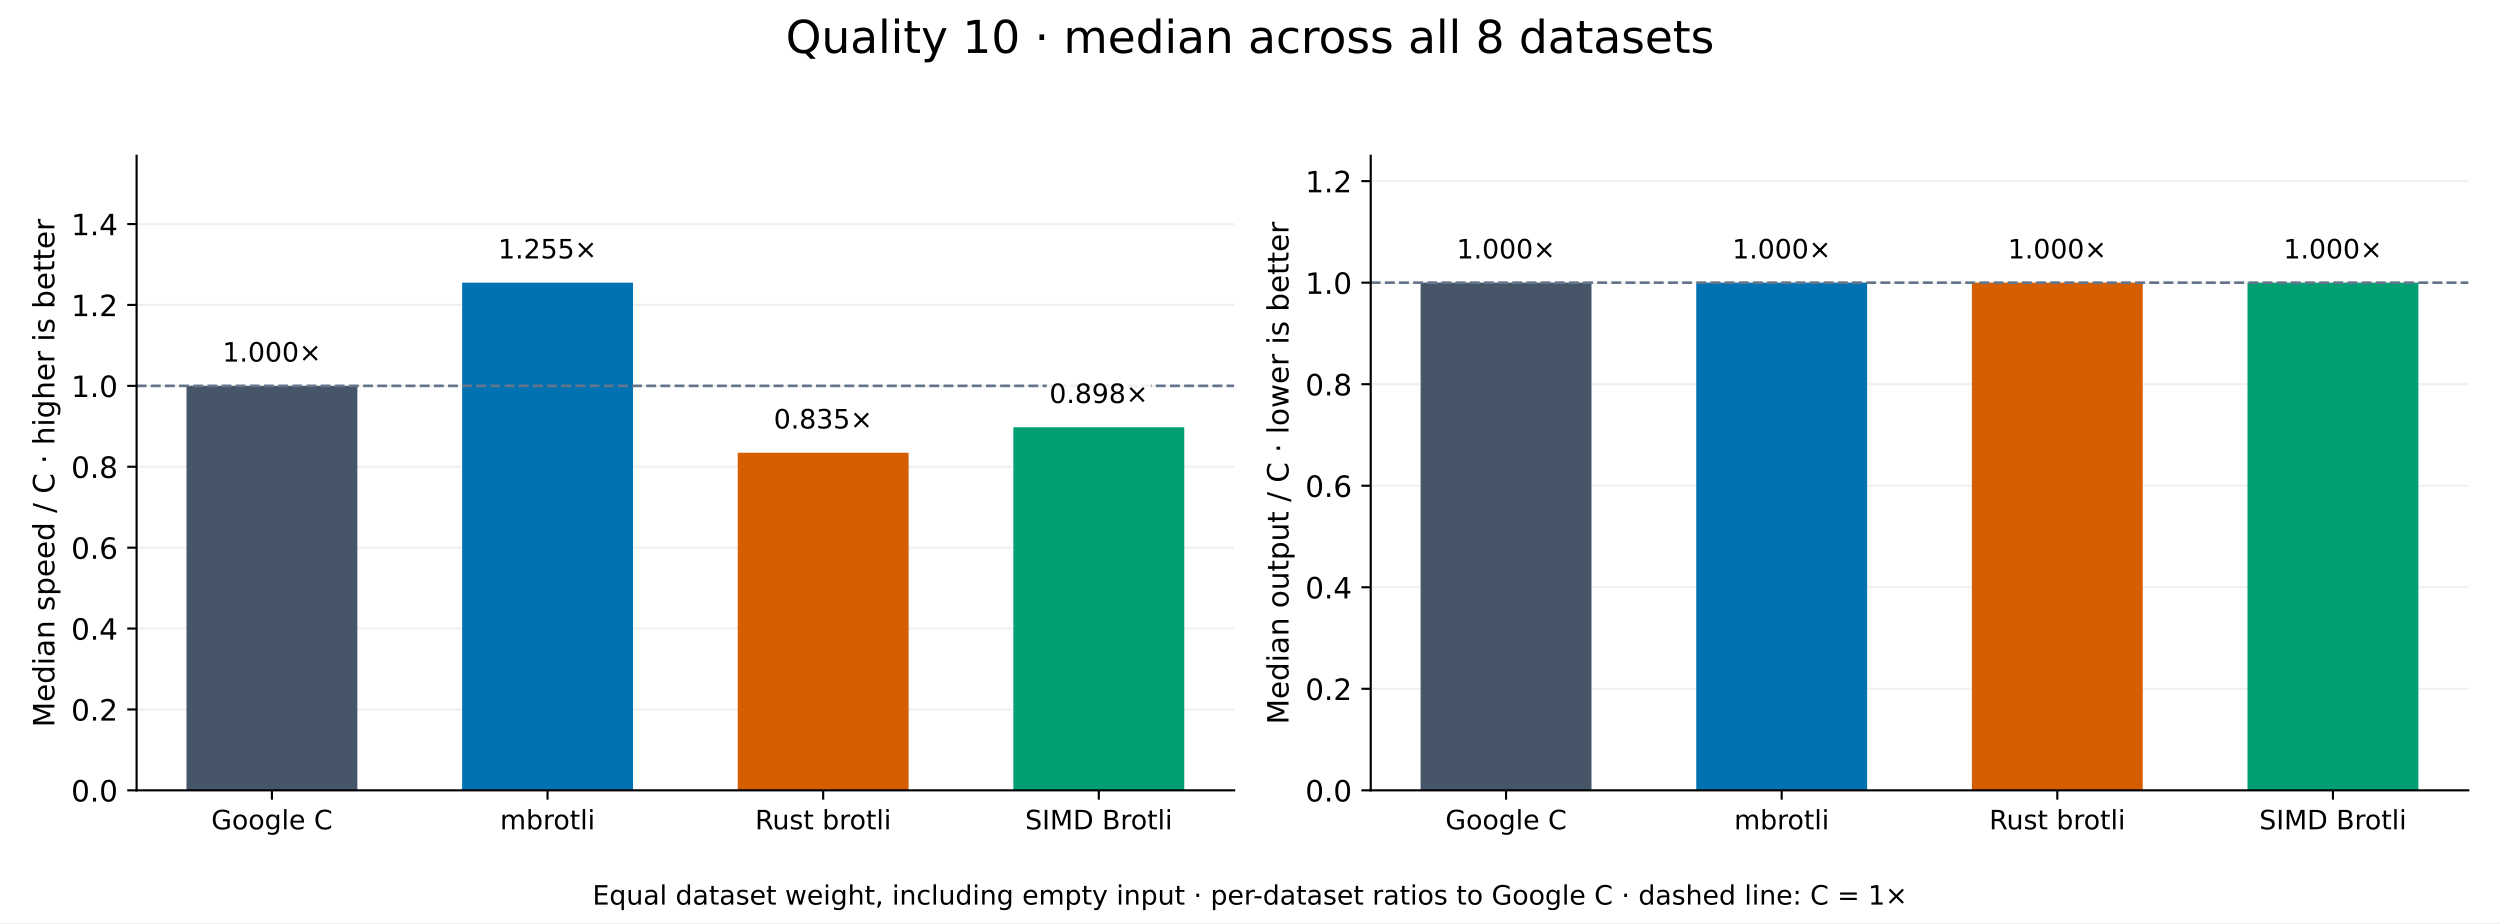
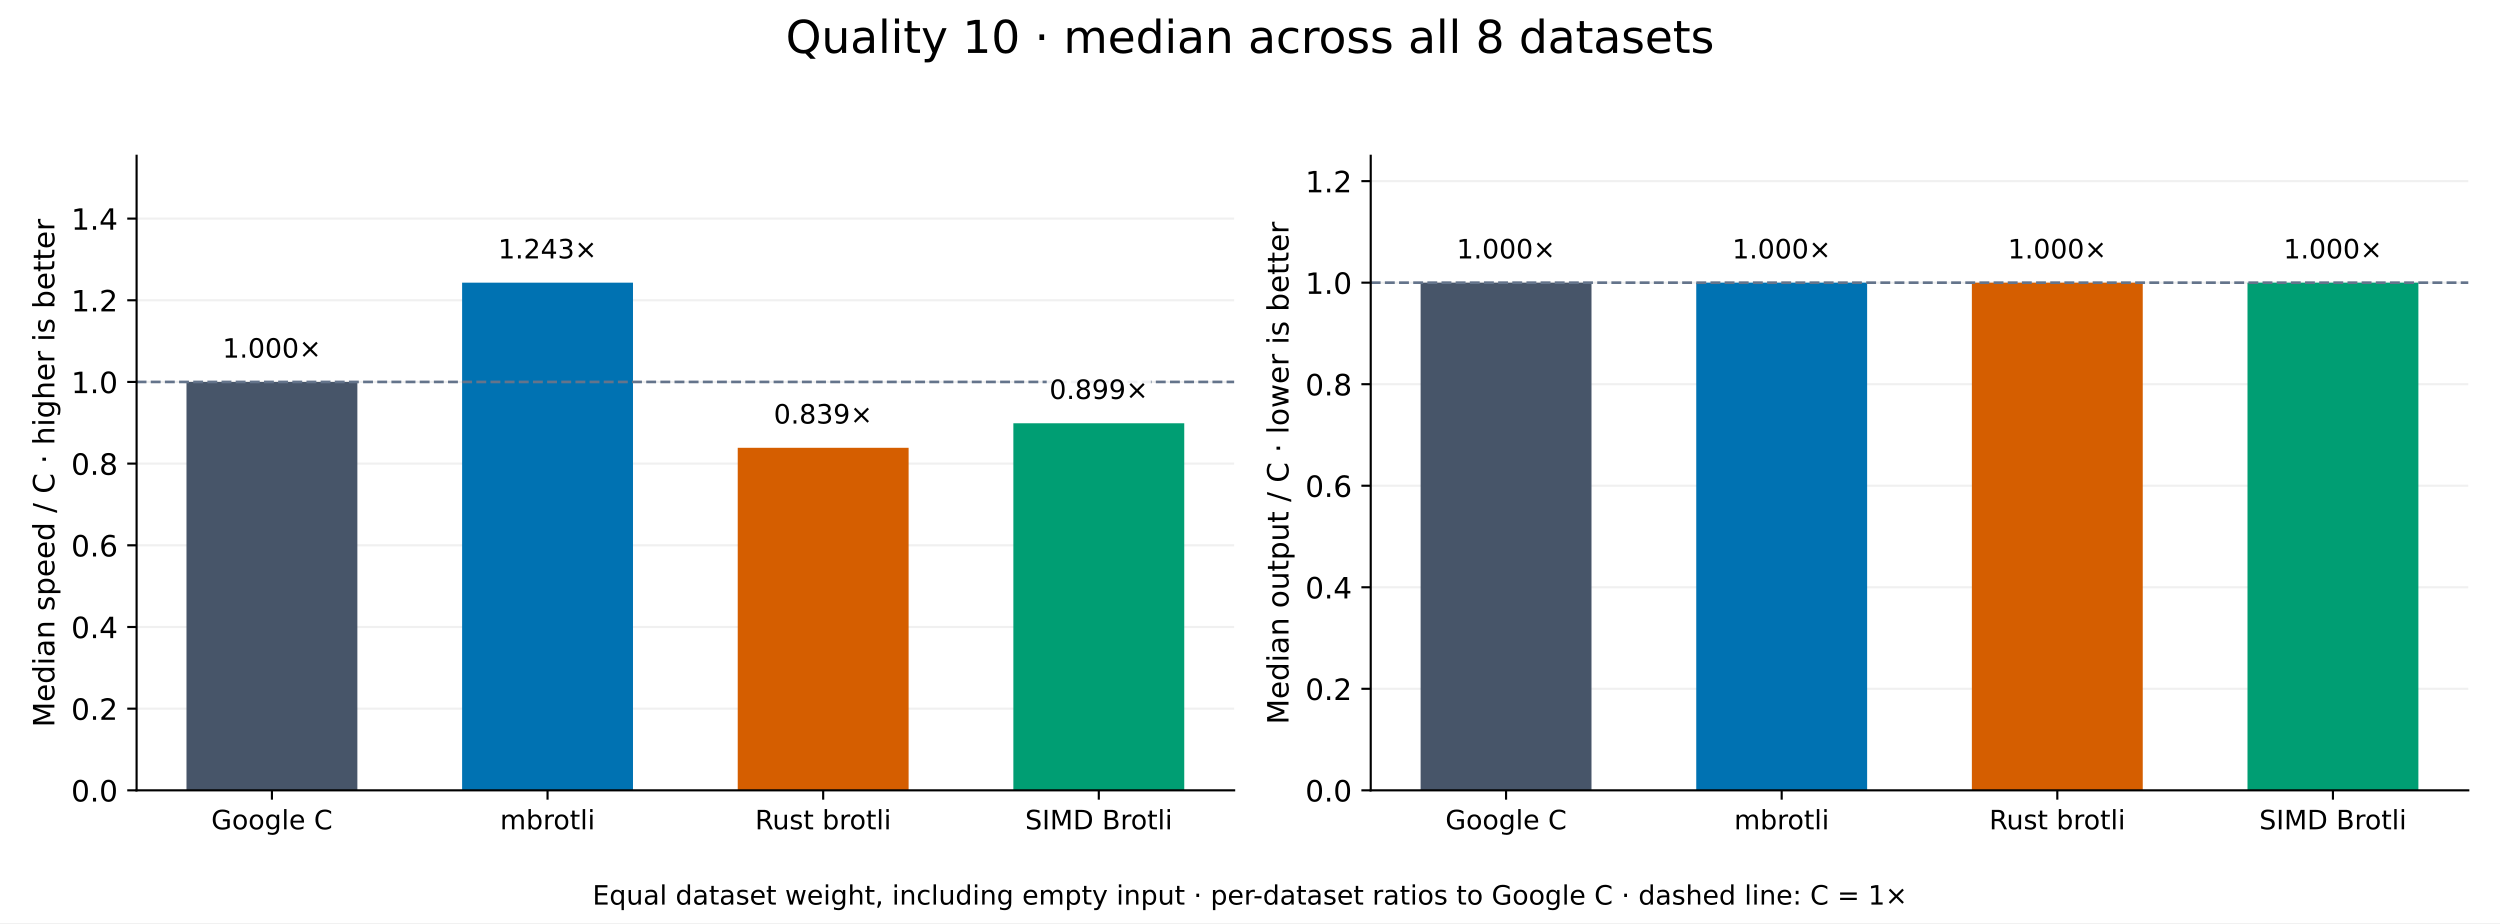
<svg xmlns="http://www.w3.org/2000/svg" xmlns:xlink="http://www.w3.org/1999/xlink" width="936pt" height="345.6pt" viewBox="0 0 936 345.6" version="1.1">
  <defs>
    <style type="text/css">*{stroke-linejoin: round; stroke-linecap: butt}</style>
  </defs>
  <g id="figure_1">
    <g id="patch_1">
      <path d="M 0 345.6 L 936 345.6 L 936 0 L 0 0 z " style="fill: #ffffff" />
    </g>
    <g id="axes_1">
      <g id="patch_2">
        <path d="M 51.14 295.904 L 462.06 295.904 L 462.06 58.32 L 51.14 58.32 z " style="fill: #ffffff" />
      </g>
      <g id="matplotlib.axis_1">
        <g id="xtick_1">
          <g id="line2d_1">
            <defs>
              <path id="m98f23d96c9" d="M 0 0 L 0 3.5 " style="stroke: #000000; stroke-width: 0.8" />
            </defs>
            <g>
              <use xlink:href="#m98f23d96c9" x="101.808" y="295.904" style="stroke: #000000; stroke-width: 0.8" />
            </g>
          </g>
          <g id="text_1">
            <text style="font-size: 10px; font-family: 'DejaVu Sans', 'Bitstream Vera Sans', 'Computer Modern Sans Serif', 'Lucida Grande', 'Verdana', 'Geneva', 'Lucid', 'Arial', 'Helvetica', 'Avant Garde', sans-serif; text-anchor: middle" x="101.808" y="310.502" transform="rotate(-0 101.8084 310.5024)">Google C</text>
          </g>
        </g>
        <g id="xtick_2">
          <g id="line2d_2">
            <g>
              <use xlink:href="#m98f23d96c9" x="205.003" y="295.904" style="stroke: #000000; stroke-width: 0.8" />
            </g>
          </g>
          <g id="text_2">
            <text style="font-size: 10px; font-family: 'DejaVu Sans', 'Bitstream Vera Sans', 'Computer Modern Sans Serif', 'Lucida Grande', 'Verdana', 'Geneva', 'Lucid', 'Arial', 'Helvetica', 'Avant Garde', sans-serif; text-anchor: middle" x="205.003" y="310.502" transform="rotate(-0 205.0028 310.5024)">mbrotli</text>
          </g>
        </g>
        <g id="xtick_3">
          <g id="line2d_3">
            <g>
              <use xlink:href="#m98f23d96c9" x="308.197" y="295.904" style="stroke: #000000; stroke-width: 0.8" />
            </g>
          </g>
          <g id="text_3">
            <text style="font-size: 10px; font-family: 'DejaVu Sans', 'Bitstream Vera Sans', 'Computer Modern Sans Serif', 'Lucida Grande', 'Verdana', 'Geneva', 'Lucid', 'Arial', 'Helvetica', 'Avant Garde', sans-serif; text-anchor: middle" x="308.197" y="310.502" transform="rotate(-0 308.1972 310.5024)">Rust brotli</text>
          </g>
        </g>
        <g id="xtick_4">
          <g id="line2d_4">
            <g>
              <use xlink:href="#m98f23d96c9" x="411.392" y="295.904" style="stroke: #000000; stroke-width: 0.8" />
            </g>
          </g>
          <g id="text_4">
            <text style="font-size: 10px; font-family: 'DejaVu Sans', 'Bitstream Vera Sans', 'Computer Modern Sans Serif', 'Lucida Grande', 'Verdana', 'Geneva', 'Lucid', 'Arial', 'Helvetica', 'Avant Garde', sans-serif; text-anchor: middle" x="411.392" y="310.502" transform="rotate(-0 411.3916 310.5024)">SIMD Brotli</text>
          </g>
        </g>
      </g>
      <g id="matplotlib.axis_2">
        <g id="ytick_1">
          <g id="line2d_5">
            <path d="M 51.14 295.904 L 462.06 295.904 " clip-path="url(#p4ff7a56950)" style="fill: none; stroke: #b0b0b0; stroke-opacity: 0.18; stroke-width: 0.8; stroke-linecap: square" />
          </g>
          <g id="line2d_6">
            <defs>
              <path id="m8744dde736" d="M 0 0 L -3.5 0 " style="stroke: #000000; stroke-width: 0.8" />
            </defs>
            <g>
              <use xlink:href="#m8744dde736" x="51.14" y="295.904" style="stroke: #000000; stroke-width: 0.8" />
            </g>
          </g>
          <g id="text_5">
            <text style="font-size: 11px; font-family: 'DejaVu Sans', 'Bitstream Vera Sans', 'Computer Modern Sans Serif', 'Lucida Grande', 'Verdana', 'Geneva', 'Lucid', 'Arial', 'Helvetica', 'Avant Garde', sans-serif; text-anchor: end" x="44.14" y="300.083" transform="rotate(-0 44.14 300.0831)">0.0</text>
          </g>
        </g>
        <g id="ytick_2">
          <g id="line2d_7">
-             <path d="M 51.14 265.615 L 462.06 265.615 " clip-path="url(#p4ff7a56950)" style="fill: none; stroke: #b0b0b0; stroke-opacity: 0.18; stroke-width: 0.8; stroke-linecap: square" />
+             <path d="M 51.14 265.323 L 462.06 265.323 " clip-path="url(#p4ff7a56950)" style="fill: none; stroke: #b0b0b0; stroke-opacity: 0.18; stroke-width: 0.8; stroke-linecap: square" />
          </g>
          <g id="line2d_8">
            <g>
-               <use xlink:href="#m8744dde736" x="51.14" y="265.615" style="stroke: #000000; stroke-width: 0.8" />
+               <use xlink:href="#m8744dde736" x="51.14" y="265.323" style="stroke: #000000; stroke-width: 0.8" />
            </g>
          </g>
          <g id="text_6">
-             <text style="font-size: 11px; font-family: 'DejaVu Sans', 'Bitstream Vera Sans', 'Computer Modern Sans Serif', 'Lucida Grande', 'Verdana', 'Geneva', 'Lucid', 'Arial', 'Helvetica', 'Avant Garde', sans-serif; text-anchor: end" x="44.14" y="269.794" transform="rotate(-0 44.14 269.7943)">0.2</text>
+             <text style="font-size: 11px; font-family: 'DejaVu Sans', 'Bitstream Vera Sans', 'Computer Modern Sans Serif', 'Lucida Grande', 'Verdana', 'Geneva', 'Lucid', 'Arial', 'Helvetica', 'Avant Garde', sans-serif; text-anchor: end" x="44.14" y="269.502" transform="rotate(-0 44.14 269.5021)">0.2</text>
          </g>
        </g>
        <g id="ytick_3">
          <g id="line2d_9">
-             <path d="M 51.14 235.326 L 462.06 235.326 " clip-path="url(#p4ff7a56950)" style="fill: none; stroke: #b0b0b0; stroke-opacity: 0.18; stroke-width: 0.8; stroke-linecap: square" />
+             <path d="M 51.14 234.742 L 462.06 234.742 " clip-path="url(#p4ff7a56950)" style="fill: none; stroke: #b0b0b0; stroke-opacity: 0.18; stroke-width: 0.8; stroke-linecap: square" />
          </g>
          <g id="line2d_10">
            <g>
-               <use xlink:href="#m8744dde736" x="51.14" y="235.326" style="stroke: #000000; stroke-width: 0.8" />
+               <use xlink:href="#m8744dde736" x="51.14" y="234.742" style="stroke: #000000; stroke-width: 0.8" />
            </g>
          </g>
          <g id="text_7">
-             <text style="font-size: 11px; font-family: 'DejaVu Sans', 'Bitstream Vera Sans', 'Computer Modern Sans Serif', 'Lucida Grande', 'Verdana', 'Geneva', 'Lucid', 'Arial', 'Helvetica', 'Avant Garde', sans-serif; text-anchor: end" x="44.14" y="239.505" transform="rotate(-0 44.14 239.5054)">0.4</text>
+             <text style="font-size: 11px; font-family: 'DejaVu Sans', 'Bitstream Vera Sans', 'Computer Modern Sans Serif', 'Lucida Grande', 'Verdana', 'Geneva', 'Lucid', 'Arial', 'Helvetica', 'Avant Garde', sans-serif; text-anchor: end" x="44.14" y="238.921" transform="rotate(-0 44.14 238.9211)">0.4</text>
          </g>
        </g>
        <g id="ytick_4">
          <g id="line2d_11">
-             <path d="M 51.14 205.037 L 462.06 205.037 " clip-path="url(#p4ff7a56950)" style="fill: none; stroke: #b0b0b0; stroke-opacity: 0.18; stroke-width: 0.8; stroke-linecap: square" />
+             <path d="M 51.14 204.161 L 462.06 204.161 " clip-path="url(#p4ff7a56950)" style="fill: none; stroke: #b0b0b0; stroke-opacity: 0.18; stroke-width: 0.8; stroke-linecap: square" />
          </g>
          <g id="line2d_12">
            <g>
-               <use xlink:href="#m8744dde736" x="51.14" y="205.037" style="stroke: #000000; stroke-width: 0.8" />
+               <use xlink:href="#m8744dde736" x="51.14" y="204.161" style="stroke: #000000; stroke-width: 0.8" />
            </g>
          </g>
          <g id="text_8">
-             <text style="font-size: 11px; font-family: 'DejaVu Sans', 'Bitstream Vera Sans', 'Computer Modern Sans Serif', 'Lucida Grande', 'Verdana', 'Geneva', 'Lucid', 'Arial', 'Helvetica', 'Avant Garde', sans-serif; text-anchor: end" x="44.14" y="209.217" transform="rotate(-0 44.14 209.2165)">0.6</text>
+             <text style="font-size: 11px; font-family: 'DejaVu Sans', 'Bitstream Vera Sans', 'Computer Modern Sans Serif', 'Lucida Grande', 'Verdana', 'Geneva', 'Lucid', 'Arial', 'Helvetica', 'Avant Garde', sans-serif; text-anchor: end" x="44.14" y="208.34" transform="rotate(-0 44.14 208.3401)">0.6</text>
          </g>
        </g>
        <g id="ytick_5">
          <g id="line2d_13">
-             <path d="M 51.14 174.749 L 462.06 174.749 " clip-path="url(#p4ff7a56950)" style="fill: none; stroke: #b0b0b0; stroke-opacity: 0.18; stroke-width: 0.8; stroke-linecap: square" />
+             <path d="M 51.14 173.58 L 462.06 173.58 " clip-path="url(#p4ff7a56950)" style="fill: none; stroke: #b0b0b0; stroke-opacity: 0.18; stroke-width: 0.8; stroke-linecap: square" />
          </g>
          <g id="line2d_14">
            <g>
-               <use xlink:href="#m8744dde736" x="51.14" y="174.749" style="stroke: #000000; stroke-width: 0.8" />
+               <use xlink:href="#m8744dde736" x="51.14" y="173.58" style="stroke: #000000; stroke-width: 0.8" />
            </g>
          </g>
          <g id="text_9">
-             <text style="font-size: 11px; font-family: 'DejaVu Sans', 'Bitstream Vera Sans', 'Computer Modern Sans Serif', 'Lucida Grande', 'Verdana', 'Geneva', 'Lucid', 'Arial', 'Helvetica', 'Avant Garde', sans-serif; text-anchor: end" x="44.14" y="178.928" transform="rotate(-0 44.14 178.9277)">0.8</text>
+             <text style="font-size: 11px; font-family: 'DejaVu Sans', 'Bitstream Vera Sans', 'Computer Modern Sans Serif', 'Lucida Grande', 'Verdana', 'Geneva', 'Lucid', 'Arial', 'Helvetica', 'Avant Garde', sans-serif; text-anchor: end" x="44.14" y="177.759" transform="rotate(-0 44.14 177.7591)">0.8</text>
          </g>
        </g>
        <g id="ytick_6">
          <g id="line2d_15">
-             <path d="M 51.14 144.46 L 462.06 144.46 " clip-path="url(#p4ff7a56950)" style="fill: none; stroke: #b0b0b0; stroke-opacity: 0.18; stroke-width: 0.8; stroke-linecap: square" />
+             <path d="M 51.14 142.999 L 462.06 142.999 " clip-path="url(#p4ff7a56950)" style="fill: none; stroke: #b0b0b0; stroke-opacity: 0.18; stroke-width: 0.8; stroke-linecap: square" />
          </g>
          <g id="line2d_16">
            <g>
-               <use xlink:href="#m8744dde736" x="51.14" y="144.46" style="stroke: #000000; stroke-width: 0.8" />
+               <use xlink:href="#m8744dde736" x="51.14" y="142.999" style="stroke: #000000; stroke-width: 0.8" />
            </g>
          </g>
          <g id="text_10">
-             <text style="font-size: 11px; font-family: 'DejaVu Sans', 'Bitstream Vera Sans', 'Computer Modern Sans Serif', 'Lucida Grande', 'Verdana', 'Geneva', 'Lucid', 'Arial', 'Helvetica', 'Avant Garde', sans-serif; text-anchor: end" x="44.14" y="148.639" transform="rotate(-0 44.14 148.6388)">1.0</text>
+             <text style="font-size: 11px; font-family: 'DejaVu Sans', 'Bitstream Vera Sans', 'Computer Modern Sans Serif', 'Lucida Grande', 'Verdana', 'Geneva', 'Lucid', 'Arial', 'Helvetica', 'Avant Garde', sans-serif; text-anchor: end" x="44.14" y="147.178" transform="rotate(-0 44.14 147.1781)">1.0</text>
          </g>
        </g>
        <g id="ytick_7">
          <g id="line2d_17">
-             <path d="M 51.14 114.171 L 462.06 114.171 " clip-path="url(#p4ff7a56950)" style="fill: none; stroke: #b0b0b0; stroke-opacity: 0.18; stroke-width: 0.8; stroke-linecap: square" />
+             <path d="M 51.14 112.418 L 462.06 112.418 " clip-path="url(#p4ff7a56950)" style="fill: none; stroke: #b0b0b0; stroke-opacity: 0.18; stroke-width: 0.8; stroke-linecap: square" />
          </g>
          <g id="line2d_18">
            <g>
-               <use xlink:href="#m8744dde736" x="51.14" y="114.171" style="stroke: #000000; stroke-width: 0.8" />
+               <use xlink:href="#m8744dde736" x="51.14" y="112.418" style="stroke: #000000; stroke-width: 0.8" />
            </g>
          </g>
          <g id="text_11">
-             <text style="font-size: 11px; font-family: 'DejaVu Sans', 'Bitstream Vera Sans', 'Computer Modern Sans Serif', 'Lucida Grande', 'Verdana', 'Geneva', 'Lucid', 'Arial', 'Helvetica', 'Avant Garde', sans-serif; text-anchor: end" x="44.14" y="118.35" transform="rotate(-0 44.14 118.3499)">1.2</text>
+             <text style="font-size: 11px; font-family: 'DejaVu Sans', 'Bitstream Vera Sans', 'Computer Modern Sans Serif', 'Lucida Grande', 'Verdana', 'Geneva', 'Lucid', 'Arial', 'Helvetica', 'Avant Garde', sans-serif; text-anchor: end" x="44.14" y="116.597" transform="rotate(-0 44.14 116.5971)">1.2</text>
          </g>
        </g>
        <g id="ytick_8">
          <g id="line2d_19">
-             <path d="M 51.14 83.882 L 462.06 83.882 " clip-path="url(#p4ff7a56950)" style="fill: none; stroke: #b0b0b0; stroke-opacity: 0.18; stroke-width: 0.8; stroke-linecap: square" />
+             <path d="M 51.14 81.837 L 462.06 81.837 " clip-path="url(#p4ff7a56950)" style="fill: none; stroke: #b0b0b0; stroke-opacity: 0.18; stroke-width: 0.8; stroke-linecap: square" />
          </g>
          <g id="line2d_20">
            <g>
-               <use xlink:href="#m8744dde736" x="51.14" y="83.882" style="stroke: #000000; stroke-width: 0.8" />
+               <use xlink:href="#m8744dde736" x="51.14" y="81.837" style="stroke: #000000; stroke-width: 0.8" />
            </g>
          </g>
          <g id="text_12">
-             <text style="font-size: 11px; font-family: 'DejaVu Sans', 'Bitstream Vera Sans', 'Computer Modern Sans Serif', 'Lucida Grande', 'Verdana', 'Geneva', 'Lucid', 'Arial', 'Helvetica', 'Avant Garde', sans-serif; text-anchor: end" x="44.14" y="88.061" transform="rotate(-0 44.14 88.06108)">1.4</text>
+             <text style="font-size: 11px; font-family: 'DejaVu Sans', 'Bitstream Vera Sans', 'Computer Modern Sans Serif', 'Lucida Grande', 'Verdana', 'Geneva', 'Lucid', 'Arial', 'Helvetica', 'Avant Garde', sans-serif; text-anchor: end" x="44.14" y="86.016" transform="rotate(-0 44.14 86.01604)">1.4</text>
          </g>
        </g>
        <g id="text_13">
          <text style="font-size: 11px; font-family: 'DejaVu Sans', 'Bitstream Vera Sans', 'Computer Modern Sans Serif', 'Lucida Grande', 'Verdana', 'Geneva', 'Lucid', 'Arial', 'Helvetica', 'Avant Garde', sans-serif; text-anchor: middle" x="20.359" y="177.112" transform="rotate(-90 20.35891 177.112)">Median speed / C · higher is better</text>
        </g>
      </g>
      <g id="patch_3">
-         <path d="M 69.818 295.904 L 133.799 295.904 L 133.799 144.46 L 69.818 144.46 z " clip-path="url(#p4ff7a56950)" style="fill: #475569" />
+         <path d="M 69.818 295.904 L 133.799 295.904 L 133.799 142.999 L 69.818 142.999 z " clip-path="url(#p4ff7a56950)" style="fill: #475569" />
      </g>
      <g id="patch_4">
        <path d="M 173.013 295.904 L 236.993 295.904 L 236.993 105.837 L 173.013 105.837 z " clip-path="url(#p4ff7a56950)" style="fill: #0072b2" />
      </g>
      <g id="patch_5">
-         <path d="M 276.207 295.904 L 340.187 295.904 L 340.187 169.509 L 276.207 169.509 z " clip-path="url(#p4ff7a56950)" style="fill: #d55e00" />
+         <path d="M 276.207 295.904 L 340.187 295.904 L 340.187 167.665 L 276.207 167.665 z " clip-path="url(#p4ff7a56950)" style="fill: #d55e00" />
      </g>
      <g id="patch_6">
-         <path d="M 379.401 295.904 L 443.382 295.904 L 443.382 159.972 L 379.401 159.972 z " clip-path="url(#p4ff7a56950)" style="fill: #009e73" />
+         <path d="M 379.401 295.904 L 443.382 295.904 L 443.382 158.467 L 379.401 158.467 z " clip-path="url(#p4ff7a56950)" style="fill: #009e73" />
      </g>
      <g id="line2d_21">
-         <path d="M 51.14 144.46 L 462.06 144.46 " clip-path="url(#p4ff7a56950)" style="fill: none; stroke-dasharray: 3.7,1.6; stroke-dashoffset: 0; stroke: #64748b" />
+         <path d="M 51.14 142.999 L 462.06 142.999 " clip-path="url(#p4ff7a56950)" style="fill: none; stroke-dasharray: 3.7,1.6; stroke-dashoffset: 0; stroke: #64748b" />
      </g>
      <g id="patch_7">
        <path d="M 51.14 295.904 L 51.14 58.32 " style="fill: none; stroke: #000000; stroke-width: 0.8; stroke-linejoin: miter; stroke-linecap: square" />
      </g>
      <g id="patch_8">
        <path d="M 51.14 295.904 L 462.06 295.904 " style="fill: none; stroke: #000000; stroke-width: 0.8; stroke-linejoin: miter; stroke-linecap: square" />
      </g>
      <g id="text_14">
        <g id="patch_9">
-           <path d="M 82.305 138.46 L 121.312 138.46 L 121.312 126.782 L 82.305 126.782 z " style="fill: #ffffff; opacity: 0.9" />
-         </g>
-         <text style="font-size: 10px; font-family: 'DejaVu Sans', 'Bitstream Vera Sans', 'Computer Modern Sans Serif', 'Lucida Grande', 'Verdana', 'Geneva', 'Lucid', 'Arial', 'Helvetica', 'Avant Garde', sans-serif; text-anchor: middle" x="101.808" y="135.38" transform="rotate(-0 101.8084 135.38)">1.000×</text>
+           <path d="M 82.305 136.999 L 121.312 136.999 L 121.312 125.321 L 82.305 125.321 z " style="fill: #ffffff; opacity: 0.9" />
+         </g>
+         <text style="font-size: 10px; font-family: 'DejaVu Sans', 'Bitstream Vera Sans', 'Computer Modern Sans Serif', 'Lucida Grande', 'Verdana', 'Geneva', 'Lucid', 'Arial', 'Helvetica', 'Avant Garde', sans-serif; text-anchor: middle" x="101.808" y="133.919" transform="rotate(-0 101.8084 133.9192)">1.000×</text>
      </g>
      <g id="text_15">
        <g id="patch_10">
          <path d="M 185.499 99.837 L 224.507 99.837 L 224.507 88.159 L 185.499 88.159 z " style="fill: #ffffff; opacity: 0.9" />
        </g>
-         <text style="font-size: 10px; font-family: 'DejaVu Sans', 'Bitstream Vera Sans', 'Computer Modern Sans Serif', 'Lucida Grande', 'Verdana', 'Geneva', 'Lucid', 'Arial', 'Helvetica', 'Avant Garde', sans-serif; text-anchor: middle" x="205.003" y="96.757" transform="rotate(-0 205.0028 96.75711)">1.255×</text>
+         <text style="font-size: 10px; font-family: 'DejaVu Sans', 'Bitstream Vera Sans', 'Computer Modern Sans Serif', 'Lucida Grande', 'Verdana', 'Geneva', 'Lucid', 'Arial', 'Helvetica', 'Avant Garde', sans-serif; text-anchor: middle" x="205.003" y="96.757" transform="rotate(-0 205.0028 96.75711)">1.243×</text>
      </g>
      <g id="text_16">
        <g id="patch_11">
-           <path d="M 288.693 163.509 L 327.701 163.509 L 327.701 151.831 L 288.693 151.831 z " style="fill: #ffffff; opacity: 0.9" />
-         </g>
-         <text style="font-size: 10px; font-family: 'DejaVu Sans', 'Bitstream Vera Sans', 'Computer Modern Sans Serif', 'Lucida Grande', 'Verdana', 'Geneva', 'Lucid', 'Arial', 'Helvetica', 'Avant Garde', sans-serif; text-anchor: middle" x="308.197" y="160.429" transform="rotate(-0 308.1972 160.4293)">0.835×</text>
+           <path d="M 288.693 161.665 L 327.701 161.665 L 327.701 149.986 L 288.693 149.986 z " style="fill: #ffffff; opacity: 0.9" />
+         </g>
+         <text style="font-size: 10px; font-family: 'DejaVu Sans', 'Bitstream Vera Sans', 'Computer Modern Sans Serif', 'Lucida Grande', 'Verdana', 'Geneva', 'Lucid', 'Arial', 'Helvetica', 'Avant Garde', sans-serif; text-anchor: middle" x="308.197" y="158.585" transform="rotate(-0 308.1972 158.5849)">0.839×</text>
      </g>
      <g id="text_17">
        <g id="patch_12">
-           <path d="M 391.888 153.972 L 430.895 153.972 L 430.895 142.294 L 391.888 142.294 z " style="fill: #ffffff; opacity: 0.9" />
-         </g>
-         <text style="font-size: 10px; font-family: 'DejaVu Sans', 'Bitstream Vera Sans', 'Computer Modern Sans Serif', 'Lucida Grande', 'Verdana', 'Geneva', 'Lucid', 'Arial', 'Helvetica', 'Avant Garde', sans-serif; text-anchor: middle" x="411.392" y="150.892" transform="rotate(-0 411.3916 150.8921)">0.898×</text>
+           <path d="M 391.888 152.467 L 430.895 152.467 L 430.895 140.789 L 391.888 140.789 z " style="fill: #ffffff; opacity: 0.9" />
+         </g>
+         <text style="font-size: 10px; font-family: 'DejaVu Sans', 'Bitstream Vera Sans', 'Computer Modern Sans Serif', 'Lucida Grande', 'Verdana', 'Geneva', 'Lucid', 'Arial', 'Helvetica', 'Avant Garde', sans-serif; text-anchor: middle" x="411.392" y="149.388" transform="rotate(-0 411.3916 149.3876)">0.899×</text>
      </g>
    </g>
    <g id="axes_2">
      <g id="patch_13">
        <path d="M 513.2 295.904 L 924.12 295.904 L 924.12 58.32 L 513.2 58.32 z " style="fill: #ffffff" />
      </g>
      <g id="matplotlib.axis_3">
        <g id="xtick_5">
          <g id="line2d_22">
            <g>
              <use xlink:href="#m98f23d96c9" x="563.868" y="295.904" style="stroke: #000000; stroke-width: 0.8" />
            </g>
          </g>
          <g id="text_18">
            <text style="font-size: 10px; font-family: 'DejaVu Sans', 'Bitstream Vera Sans', 'Computer Modern Sans Serif', 'Lucida Grande', 'Verdana', 'Geneva', 'Lucid', 'Arial', 'Helvetica', 'Avant Garde', sans-serif; text-anchor: middle" x="563.868" y="310.502" transform="rotate(-0 563.8684 310.5024)">Google C</text>
          </g>
        </g>
        <g id="xtick_6">
          <g id="line2d_23">
            <g>
              <use xlink:href="#m98f23d96c9" x="667.063" y="295.904" style="stroke: #000000; stroke-width: 0.8" />
            </g>
          </g>
          <g id="text_19">
            <text style="font-size: 10px; font-family: 'DejaVu Sans', 'Bitstream Vera Sans', 'Computer Modern Sans Serif', 'Lucida Grande', 'Verdana', 'Geneva', 'Lucid', 'Arial', 'Helvetica', 'Avant Garde', sans-serif; text-anchor: middle" x="667.063" y="310.502" transform="rotate(-0 667.0628 310.5024)">mbrotli</text>
          </g>
        </g>
        <g id="xtick_7">
          <g id="line2d_24">
            <g>
              <use xlink:href="#m98f23d96c9" x="770.257" y="295.904" style="stroke: #000000; stroke-width: 0.8" />
            </g>
          </g>
          <g id="text_20">
            <text style="font-size: 10px; font-family: 'DejaVu Sans', 'Bitstream Vera Sans', 'Computer Modern Sans Serif', 'Lucida Grande', 'Verdana', 'Geneva', 'Lucid', 'Arial', 'Helvetica', 'Avant Garde', sans-serif; text-anchor: middle" x="770.257" y="310.502" transform="rotate(-0 770.2572 310.5024)">Rust brotli</text>
          </g>
        </g>
        <g id="xtick_8">
          <g id="line2d_25">
            <g>
              <use xlink:href="#m98f23d96c9" x="873.452" y="295.904" style="stroke: #000000; stroke-width: 0.8" />
            </g>
          </g>
          <g id="text_21">
            <text style="font-size: 10px; font-family: 'DejaVu Sans', 'Bitstream Vera Sans', 'Computer Modern Sans Serif', 'Lucida Grande', 'Verdana', 'Geneva', 'Lucid', 'Arial', 'Helvetica', 'Avant Garde', sans-serif; text-anchor: middle" x="873.452" y="310.502" transform="rotate(-0 873.4516 310.5024)">SIMD Brotli</text>
          </g>
        </g>
      </g>
      <g id="matplotlib.axis_4">
        <g id="ytick_9">
          <g id="line2d_26">
            <path d="M 513.2 295.904 L 924.12 295.904 " clip-path="url(#p8cae6530a7)" style="fill: none; stroke: #b0b0b0; stroke-opacity: 0.18; stroke-width: 0.8; stroke-linecap: square" />
          </g>
          <g id="line2d_27">
            <g>
              <use xlink:href="#m8744dde736" x="513.2" y="295.904" style="stroke: #000000; stroke-width: 0.8" />
            </g>
          </g>
          <g id="text_22">
            <text style="font-size: 11px; font-family: 'DejaVu Sans', 'Bitstream Vera Sans', 'Computer Modern Sans Serif', 'Lucida Grande', 'Verdana', 'Geneva', 'Lucid', 'Arial', 'Helvetica', 'Avant Garde', sans-serif; text-anchor: end" x="506.2" y="300.083" transform="rotate(-0 506.2 300.0831)">0.0</text>
          </g>
        </g>
        <g id="ytick_10">
          <g id="line2d_28">
            <path d="M 513.2 257.891 L 924.12 257.891 " clip-path="url(#p8cae6530a7)" style="fill: none; stroke: #b0b0b0; stroke-opacity: 0.18; stroke-width: 0.8; stroke-linecap: square" />
          </g>
          <g id="line2d_29">
            <g>
              <use xlink:href="#m8744dde736" x="513.2" y="257.891" style="stroke: #000000; stroke-width: 0.8" />
            </g>
          </g>
          <g id="text_23">
            <text style="font-size: 11px; font-family: 'DejaVu Sans', 'Bitstream Vera Sans', 'Computer Modern Sans Serif', 'Lucida Grande', 'Verdana', 'Geneva', 'Lucid', 'Arial', 'Helvetica', 'Avant Garde', sans-serif; text-anchor: end" x="506.2" y="262.07" transform="rotate(-0 506.2 262.0697)">0.2</text>
          </g>
        </g>
        <g id="ytick_11">
          <g id="line2d_30">
            <path d="M 513.2 219.877 L 924.12 219.877 " clip-path="url(#p8cae6530a7)" style="fill: none; stroke: #b0b0b0; stroke-opacity: 0.18; stroke-width: 0.8; stroke-linecap: square" />
          </g>
          <g id="line2d_31">
            <g>
              <use xlink:href="#m8744dde736" x="513.2" y="219.877" style="stroke: #000000; stroke-width: 0.8" />
            </g>
          </g>
          <g id="text_24">
            <text style="font-size: 11px; font-family: 'DejaVu Sans', 'Bitstream Vera Sans', 'Computer Modern Sans Serif', 'Lucida Grande', 'Verdana', 'Geneva', 'Lucid', 'Arial', 'Helvetica', 'Avant Garde', sans-serif; text-anchor: end" x="506.2" y="224.056" transform="rotate(-0 506.2 224.0563)">0.4</text>
          </g>
        </g>
        <g id="ytick_12">
          <g id="line2d_32">
            <path d="M 513.2 181.864 L 924.12 181.864 " clip-path="url(#p8cae6530a7)" style="fill: none; stroke: #b0b0b0; stroke-opacity: 0.18; stroke-width: 0.8; stroke-linecap: square" />
          </g>
          <g id="line2d_33">
            <g>
              <use xlink:href="#m8744dde736" x="513.2" y="181.864" style="stroke: #000000; stroke-width: 0.8" />
            </g>
          </g>
          <g id="text_25">
            <text style="font-size: 11px; font-family: 'DejaVu Sans', 'Bitstream Vera Sans', 'Computer Modern Sans Serif', 'Lucida Grande', 'Verdana', 'Geneva', 'Lucid', 'Arial', 'Helvetica', 'Avant Garde', sans-serif; text-anchor: end" x="506.2" y="186.043" transform="rotate(-0 506.2 186.0428)">0.6</text>
          </g>
        </g>
        <g id="ytick_13">
          <g id="line2d_34">
            <path d="M 513.2 143.85 L 924.12 143.85 " clip-path="url(#p8cae6530a7)" style="fill: none; stroke: #b0b0b0; stroke-opacity: 0.18; stroke-width: 0.8; stroke-linecap: square" />
          </g>
          <g id="line2d_35">
            <g>
              <use xlink:href="#m8744dde736" x="513.2" y="143.85" style="stroke: #000000; stroke-width: 0.8" />
            </g>
          </g>
          <g id="text_26">
            <text style="font-size: 11px; font-family: 'DejaVu Sans', 'Bitstream Vera Sans', 'Computer Modern Sans Serif', 'Lucida Grande', 'Verdana', 'Geneva', 'Lucid', 'Arial', 'Helvetica', 'Avant Garde', sans-serif; text-anchor: end" x="506.2" y="148.029" transform="rotate(-0 506.2 148.0294)">0.8</text>
          </g>
        </g>
        <g id="ytick_14">
          <g id="line2d_36">
            <path d="M 513.2 105.837 L 924.12 105.837 " clip-path="url(#p8cae6530a7)" style="fill: none; stroke: #b0b0b0; stroke-opacity: 0.18; stroke-width: 0.8; stroke-linecap: square" />
          </g>
          <g id="line2d_37">
            <g>
              <use xlink:href="#m8744dde736" x="513.2" y="105.837" style="stroke: #000000; stroke-width: 0.8" />
            </g>
          </g>
          <g id="text_27">
            <text style="font-size: 11px; font-family: 'DejaVu Sans', 'Bitstream Vera Sans', 'Computer Modern Sans Serif', 'Lucida Grande', 'Verdana', 'Geneva', 'Lucid', 'Arial', 'Helvetica', 'Avant Garde', sans-serif; text-anchor: end" x="506.2" y="110.016" transform="rotate(-0 506.2 110.0159)">1.0</text>
          </g>
        </g>
        <g id="ytick_15">
          <g id="line2d_38">
            <path d="M 513.2 67.823 L 924.12 67.823 " clip-path="url(#p8cae6530a7)" style="fill: none; stroke: #b0b0b0; stroke-opacity: 0.18; stroke-width: 0.8; stroke-linecap: square" />
          </g>
          <g id="line2d_39">
            <g>
              <use xlink:href="#m8744dde736" x="513.2" y="67.823" style="stroke: #000000; stroke-width: 0.8" />
            </g>
          </g>
          <g id="text_28">
            <text style="font-size: 11px; font-family: 'DejaVu Sans', 'Bitstream Vera Sans', 'Computer Modern Sans Serif', 'Lucida Grande', 'Verdana', 'Geneva', 'Lucid', 'Arial', 'Helvetica', 'Avant Garde', sans-serif; text-anchor: end" x="506.2" y="72.003" transform="rotate(-0 506.2 72.0025)">1.2</text>
          </g>
        </g>
        <g id="text_29">
          <text style="font-size: 11px; font-family: 'DejaVu Sans', 'Bitstream Vera Sans', 'Computer Modern Sans Serif', 'Lucida Grande', 'Verdana', 'Geneva', 'Lucid', 'Arial', 'Helvetica', 'Avant Garde', sans-serif; text-anchor: middle" x="482.419" y="177.112" transform="rotate(-90 482.4189 177.112)">Median output / C · lower is better</text>
        </g>
      </g>
      <g id="patch_14">
        <path d="M 531.878 295.904 L 595.859 295.904 L 595.859 105.837 L 531.878 105.837 z " clip-path="url(#p8cae6530a7)" style="fill: #475569" />
      </g>
      <g id="patch_15">
        <path d="M 635.073 295.904 L 699.053 295.904 L 699.053 105.837 L 635.073 105.837 z " clip-path="url(#p8cae6530a7)" style="fill: #0072b2" />
      </g>
      <g id="patch_16">
        <path d="M 738.267 295.904 L 802.247 295.904 L 802.247 105.837 L 738.267 105.837 z " clip-path="url(#p8cae6530a7)" style="fill: #d55e00" />
      </g>
      <g id="patch_17">
        <path d="M 841.461 295.904 L 905.442 295.904 L 905.442 105.837 L 841.461 105.837 z " clip-path="url(#p8cae6530a7)" style="fill: #009e73" />
      </g>
      <g id="line2d_40">
        <path d="M 513.2 105.837 L 924.12 105.837 " clip-path="url(#p8cae6530a7)" style="fill: none; stroke-dasharray: 3.7,1.6; stroke-dashoffset: 0; stroke: #64748b" />
      </g>
      <g id="patch_18">
        <path d="M 513.2 295.904 L 513.2 58.32 " style="fill: none; stroke: #000000; stroke-width: 0.8; stroke-linejoin: miter; stroke-linecap: square" />
      </g>
      <g id="patch_19">
        <path d="M 513.2 295.904 L 924.12 295.904 " style="fill: none; stroke: #000000; stroke-width: 0.8; stroke-linejoin: miter; stroke-linecap: square" />
      </g>
      <g id="text_30">
        <g id="patch_20">
          <path d="M 544.365 99.837 L 583.372 99.837 L 583.372 88.159 L 544.365 88.159 z " style="fill: #ffffff; opacity: 0.9" />
        </g>
        <text style="font-size: 10px; font-family: 'DejaVu Sans', 'Bitstream Vera Sans', 'Computer Modern Sans Serif', 'Lucida Grande', 'Verdana', 'Geneva', 'Lucid', 'Arial', 'Helvetica', 'Avant Garde', sans-serif; text-anchor: middle" x="563.868" y="96.757" transform="rotate(-0 563.8684 96.75711)">1.000×</text>
      </g>
      <g id="text_31">
        <g id="patch_21">
          <path d="M 647.559 99.837 L 686.567 99.837 L 686.567 88.159 L 647.559 88.159 z " style="fill: #ffffff; opacity: 0.9" />
        </g>
        <text style="font-size: 10px; font-family: 'DejaVu Sans', 'Bitstream Vera Sans', 'Computer Modern Sans Serif', 'Lucida Grande', 'Verdana', 'Geneva', 'Lucid', 'Arial', 'Helvetica', 'Avant Garde', sans-serif; text-anchor: middle" x="667.063" y="96.757" transform="rotate(-0 667.0628 96.75711)">1.000×</text>
      </g>
      <g id="text_32">
        <g id="patch_22">
          <path d="M 750.753 99.837 L 789.761 99.837 L 789.761 88.159 L 750.753 88.159 z " style="fill: #ffffff; opacity: 0.9" />
        </g>
        <text style="font-size: 10px; font-family: 'DejaVu Sans', 'Bitstream Vera Sans', 'Computer Modern Sans Serif', 'Lucida Grande', 'Verdana', 'Geneva', 'Lucid', 'Arial', 'Helvetica', 'Avant Garde', sans-serif; text-anchor: middle" x="770.257" y="96.757" transform="rotate(-0 770.2572 96.75711)">1.000×</text>
      </g>
      <g id="text_33">
        <g id="patch_23">
          <path d="M 853.948 99.837 L 892.955 99.837 L 892.955 88.159 L 853.948 88.159 z " style="fill: #ffffff; opacity: 0.9" />
        </g>
        <text style="font-size: 10px; font-family: 'DejaVu Sans', 'Bitstream Vera Sans', 'Computer Modern Sans Serif', 'Lucida Grande', 'Verdana', 'Geneva', 'Lucid', 'Arial', 'Helvetica', 'Avant Garde', sans-serif; text-anchor: middle" x="873.452" y="96.757" transform="rotate(-0 873.4516 96.75711)">1.000×</text>
      </g>
    </g>
    <g id="text_34">
      <text style="font-size: 17px; font-family: 'DejaVu Sans', 'Bitstream Vera Sans', 'Computer Modern Sans Serif', 'Lucida Grande', 'Verdana', 'Geneva', 'Lucid', 'Arial', 'Helvetica', 'Avant Garde', sans-serif; text-anchor: middle" x="468" y="19.829" transform="rotate(-0 468 19.82934)">Quality 10 · median across all 8 datasets</text>
    </g>
    <g id="text_35">
      <text style="font-size: 10px; font-family: 'DejaVu Sans', 'Bitstream Vera Sans', 'Computer Modern Sans Serif', 'Lucida Grande', 'Verdana', 'Geneva', 'Lucid', 'Arial', 'Helvetica', 'Avant Garde', sans-serif; text-anchor: middle" x="468" y="338.688" transform="rotate(-0 468 338.688)">Equal dataset weight, including empty input · per-dataset ratios to Google C · dashed line: C = 1×</text>
    </g>
  </g>
  <defs>
    <clipPath id="p4ff7a56950">
      <rect x="51.14" y="58.32" width="410.92" height="237.584" />
    </clipPath>
    <clipPath id="p8cae6530a7">
      <rect x="513.2" y="58.32" width="410.92" height="237.584" />
    </clipPath>
  </defs>
</svg>
